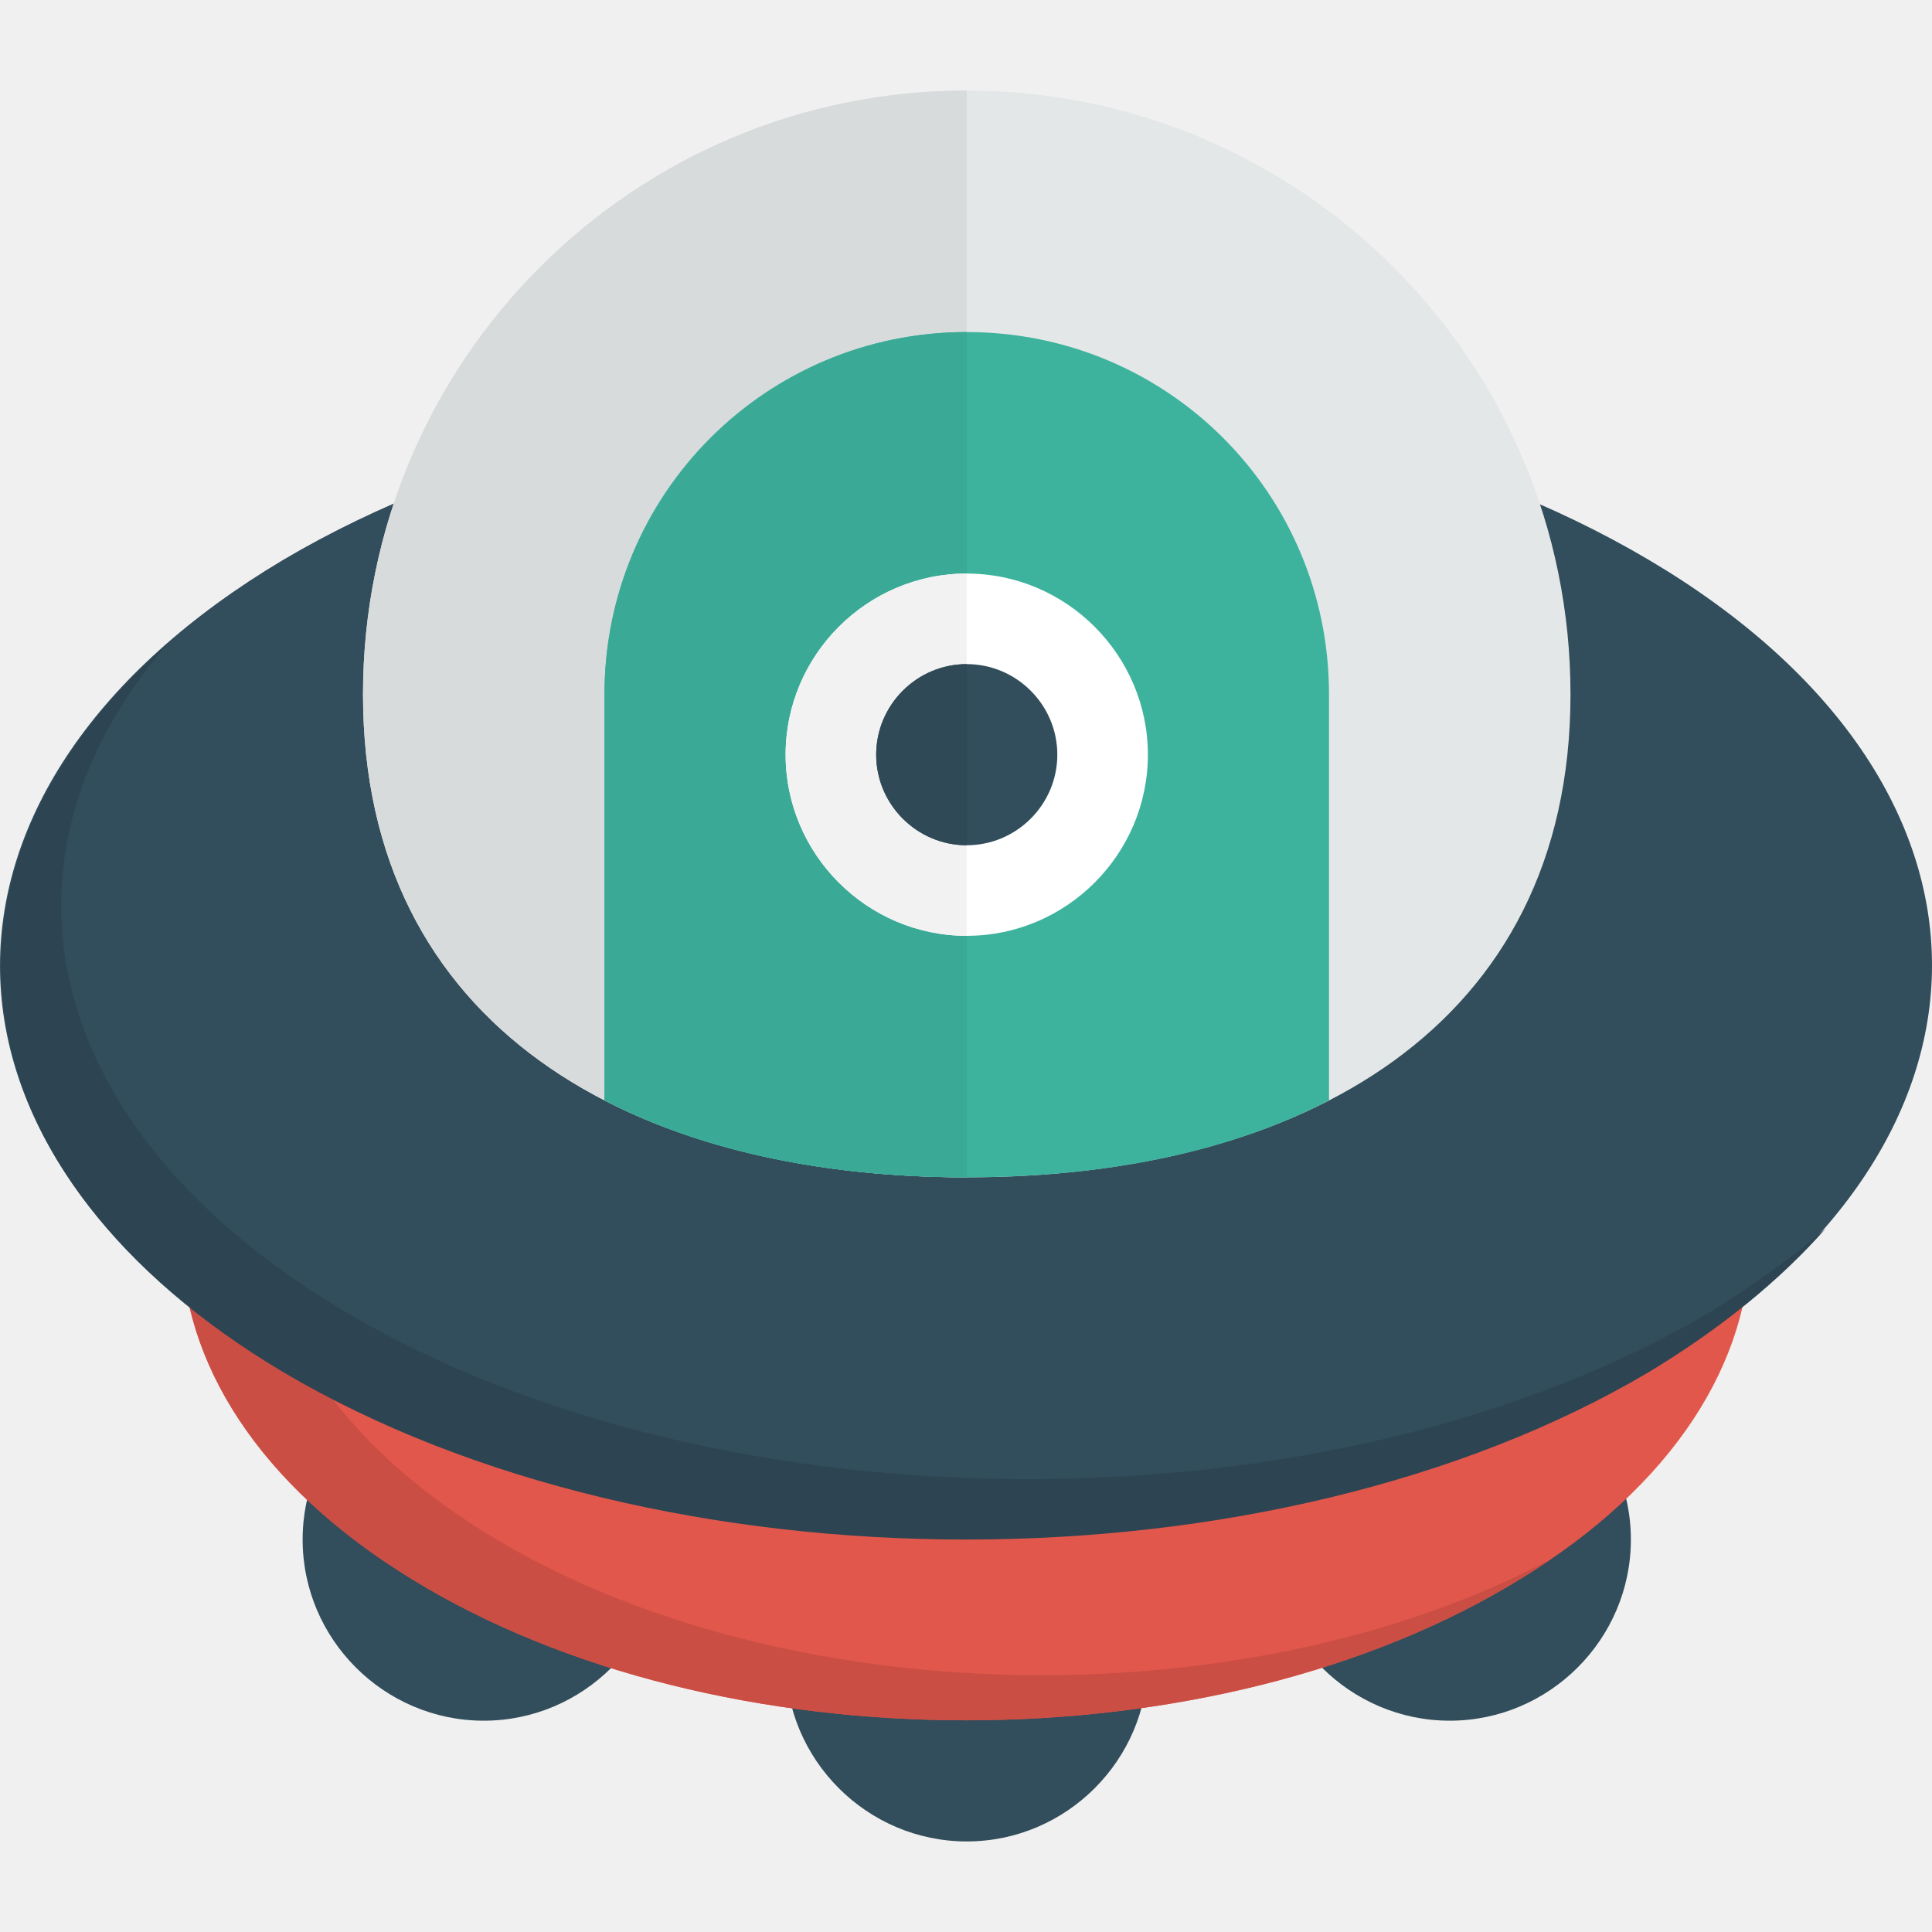
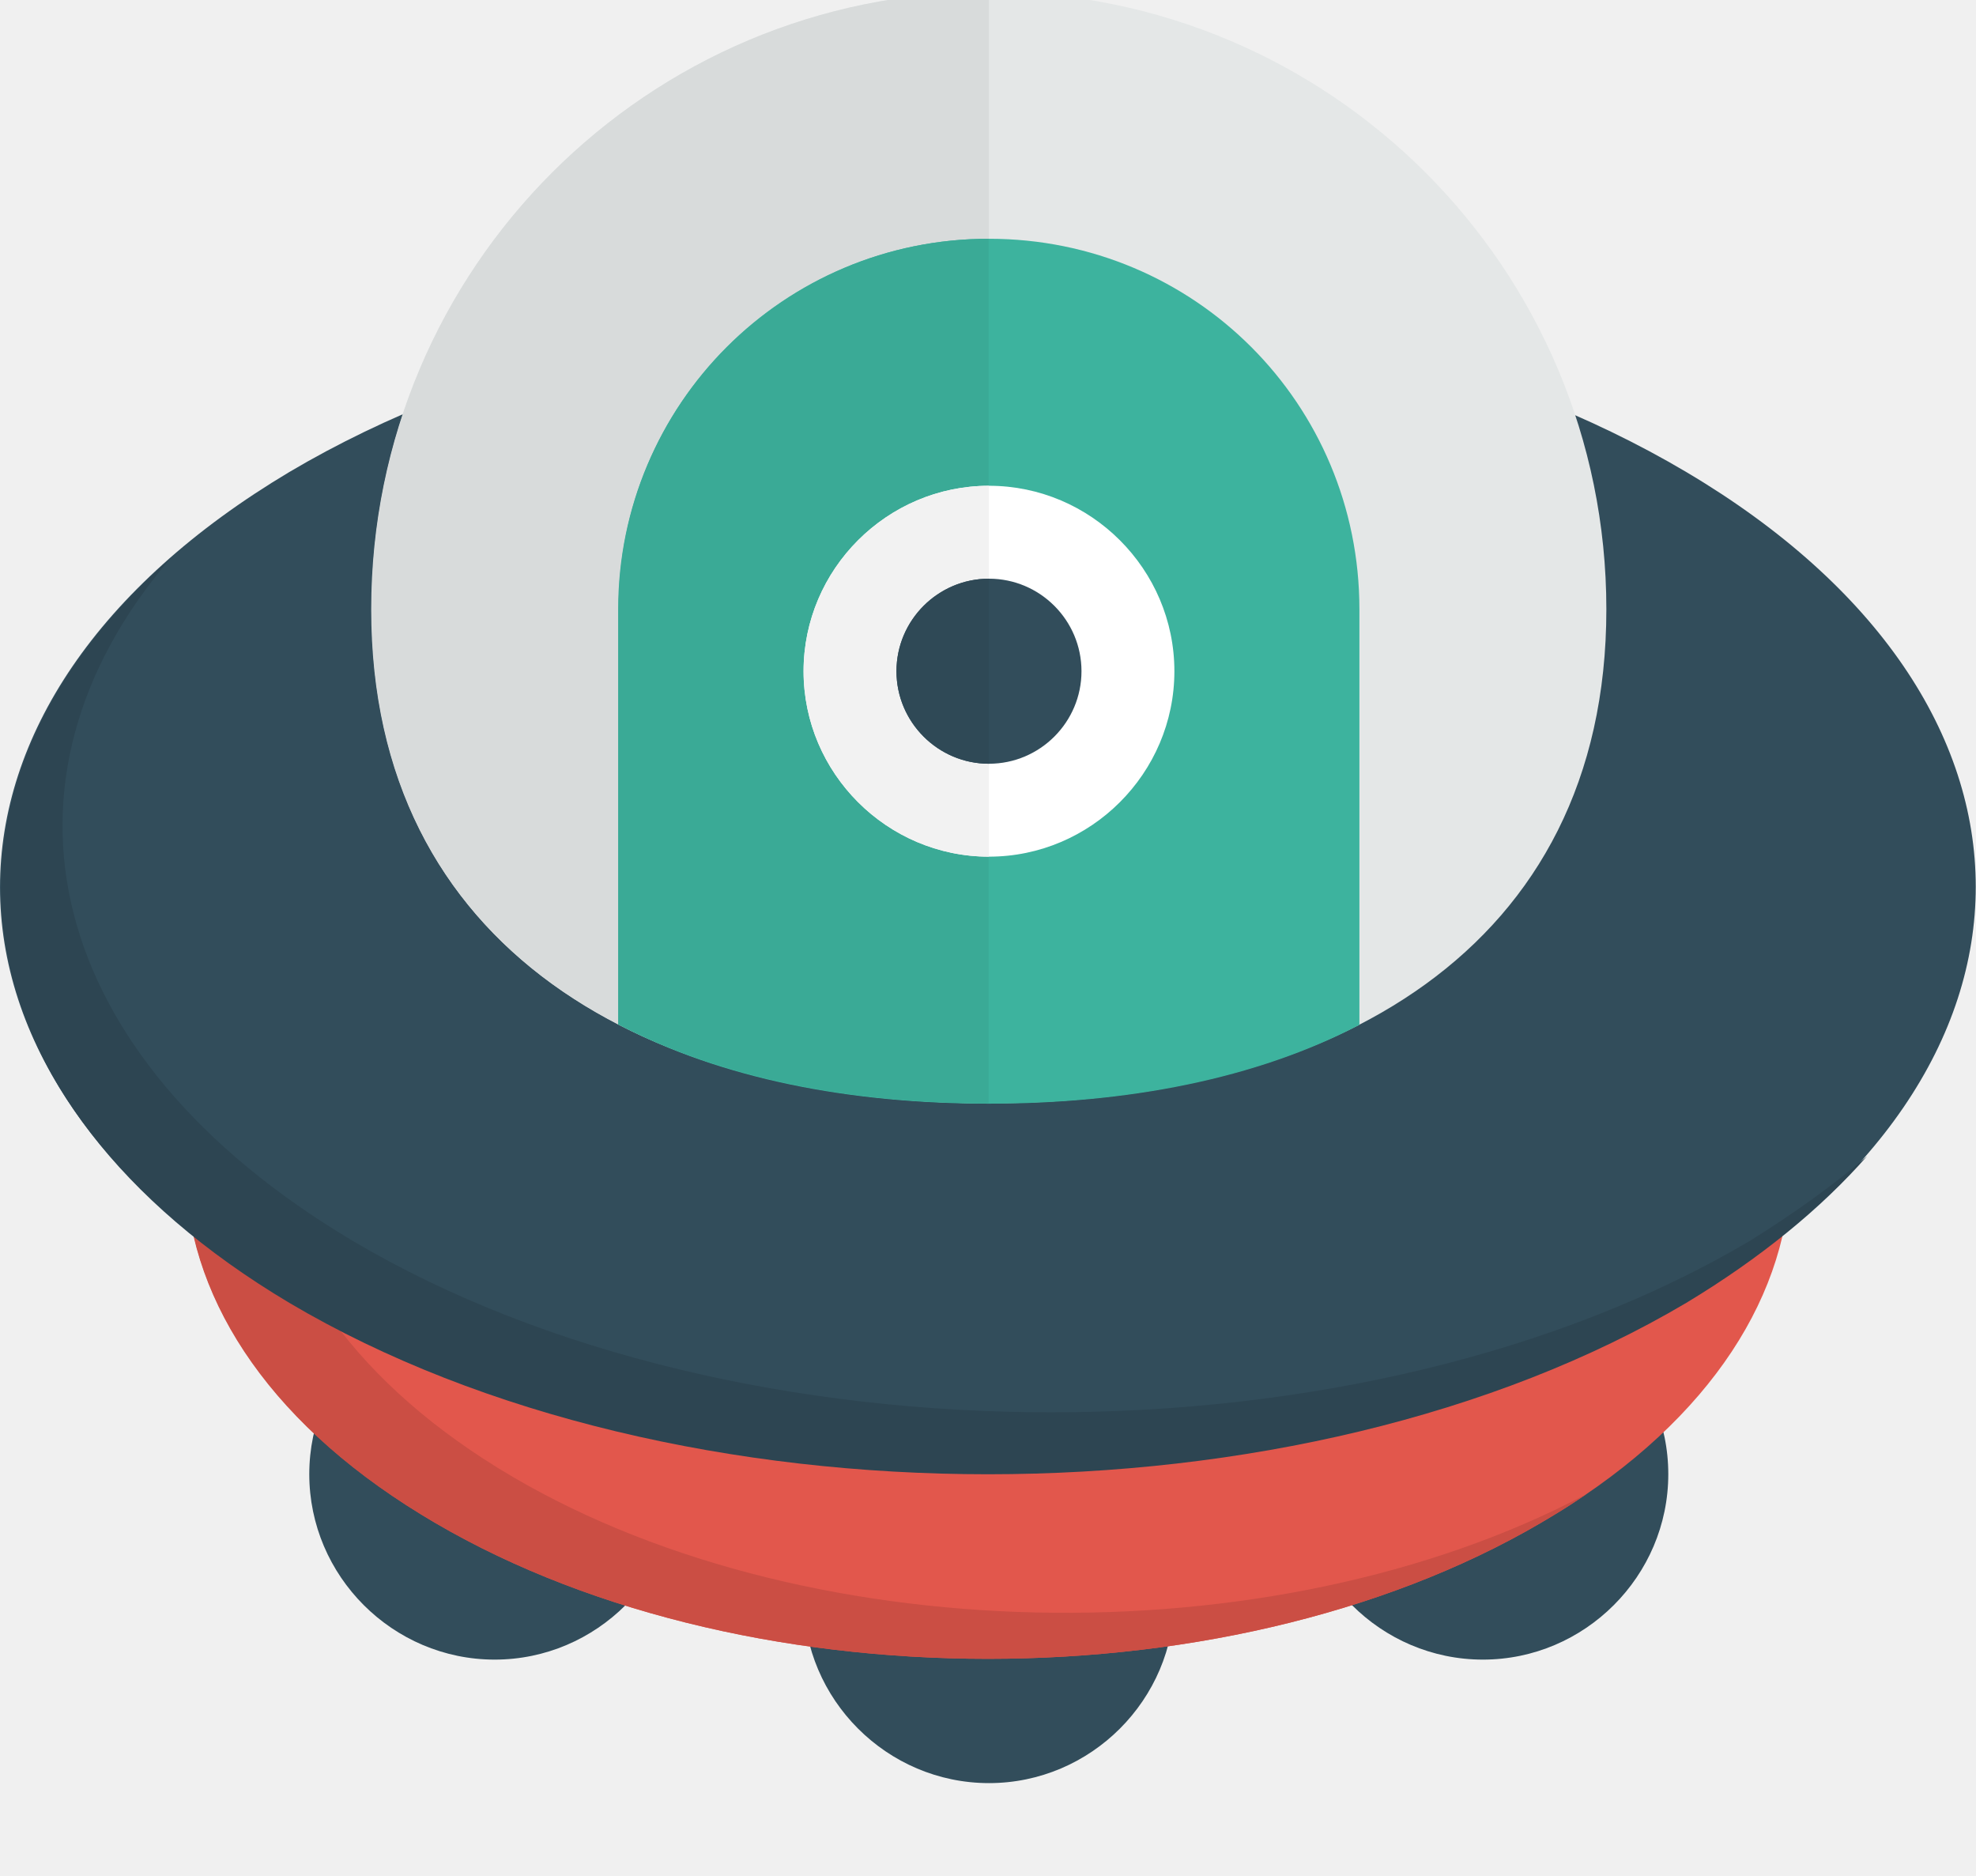
- <svg xmlns="http://www.w3.org/2000/svg" version="1.1" id="Layer_1" x="0px" y="0px" viewBox="0 0 504.124 504.124" style="enable-background:new 0 0 504.124 504.124;" xml:space="preserve">
-   <path style="fill:#324D5B;" d="M252.258,385.969c-25.994,0-47.262,21.268-47.262,47.262s21.268,47.262,47.262,47.262  s47.262-21.268,47.262-47.262S278.252,385.969,252.258,385.969z M378.289,354.462c-25.994,0-47.262,21.268-47.262,47.262  s21.268,47.262,47.262,47.262s47.262-21.268,47.262-47.262S404.283,354.462,378.289,354.462z M126.228,354.462  c-25.994,0-47.262,21.268-47.262,47.262s21.268,47.262,47.262,47.262s47.262-21.268,47.262-47.262S152.222,354.462,126.228,354.462z  " />
-   <path style="fill:#E2574C;" d="M107.323,233.945c79.951-49.231,209.526-49.231,289.477,0s79.951,129.182,0,178.018  c-79.951,49.231-209.526,49.231-289.477,0S27.372,283.175,107.323,233.945z" />
-   <path style="fill:#CB4E44;" d="M127.015,400.148c-77.194-47.655-79.951-123.668-7.877-172.898  c-3.938,1.969-7.877,4.332-11.815,6.695c-79.951,49.231-79.951,129.182,0,178.018c79.951,49.231,209.526,49.231,289.477,0  c2.757-1.575,5.514-3.545,7.877-5.12C324.332,449.378,203.028,447.015,127.015,400.148z" />
-   <path style="fill:#324D5B;" d="M73.846,146.117c98.462-58.289,257.969-58.289,356.431,0s98.462,153.206,0,211.495  s-257.969,58.289-356.431,0S-24.615,204.8,73.846,146.117z" />
-   <path style="fill:#2D4552;" d="M446.425,342.252c-98.462,58.289-257.969,58.289-356.431,0  C10.437,294.99-4.923,224.492,43.52,168.172c-66.56,58.289-56.32,138.24,30.326,189.834c98.462,58.289,257.969,58.289,356.431,0  c18.905-11.422,34.265-24.025,46.08-37.415C467.692,328.074,457.846,335.163,446.425,342.252z" />
-   <path style="fill:#E4E7E7;" d="M252.258,23.631c87.04,0,157.538,70.498,157.538,157.538S339.298,307.2,252.258,307.2  S94.72,268.209,94.72,181.169S165.218,23.631,252.258,23.631z" />
-   <path style="fill:#D8DBDB;" d="M94.72,181.169c0,86.646,70.105,125.637,156.357,126.031h1.182V23.631  C165.218,23.631,94.72,94.129,94.72,181.169z" />
-   <path style="fill:#3DB39E;" d="M252.258,307.2c35.446,0,68.135-6.302,94.523-20.086V181.169c0-52.382-42.142-94.523-94.523-94.523  s-94.523,42.142-94.523,94.523v105.945C184.123,300.898,216.812,307.2,252.258,307.2z" />
-   <path style="fill:#3AAA96;" d="M157.735,181.169v105.945c25.994,13.391,58.683,20.086,93.735,20.086h0.788V86.646  C199.877,86.646,157.735,129.182,157.735,181.169z" />
-   <path style="fill:#FFFFFF;" d="M252.258,149.662c25.994,0,47.262,21.268,47.262,47.262s-21.268,47.262-47.262,47.262  s-47.262-21.268-47.262-47.262S226.265,149.662,252.258,149.662z" />
-   <path style="fill:#F2F2F2;" d="M252.258,149.662c-25.994,0-47.262,21.268-47.262,47.262s21.268,47.262,47.262,47.262V149.662z" />
-   <path style="fill:#324D5B;" d="M252.258,173.292c12.997,0,23.631,10.634,23.631,23.631s-10.634,23.631-23.631,23.631  s-23.631-10.634-23.631-23.631S239.262,173.292,252.258,173.292z" />
-   <path style="fill:#2F4956;" d="M252.258,173.292c-12.997,0-23.631,10.634-23.631,23.631s10.634,23.631,23.631,23.631V173.292z" />
-   <g>
- </g>
-   <g>
- </g>
-   <g>
- </g>
-   <g>
- </g>
-   <g>
- </g>
-   <g>
- </g>
-   <g>
- </g>
-   <g>
- </g>
-   <g>
- </g>
-   <g>
- </g>
-   <g>
- </g>
-   <g>
- </g>
-   <g>
- </g>
-   <g>
- </g>
-   <g>
- </g>
+ <svg xmlns="http://www.w3.org/2000/svg" version="1.1" id="Layer_1" x="0px" y="0px" viewBox="0 0 504.1 478.4" style="enable-background:new 0 0 504.1 478.4;" xml:space="preserve">
+   <style type="text/css">
+ 	.st0{fill:#324D5B;}
+ 	.st1{fill:#E2574C;}
+ 	.st2{fill:#CB4E44;}
+ 	.st3{fill:#2D4552;}
+ 	.st4{fill:#E4E7E7;}
+ 	.st5{fill:#D8DBDB;}
+ 	.st6{fill:#3DB39E;}
+ 	.st7{fill:#3AAA96;}
+ 	.st8{fill:#FFFFFF;}
+ 	.st9{fill:#F2F2F2;}
+ 	.st10{fill:#2F4956;}
+ </style>
+   <path class="st0" d="M252.3,360.2c-26,0-47.3,21.3-47.3,47.3s21.3,47.3,47.3,47.3s47.3-21.3,47.3-47.3S278.3,360.2,252.3,360.2z   M378.3,328.7c-26,0-47.3,21.3-47.3,47.3s21.3,47.3,47.3,47.3s47.3-21.3,47.3-47.3S404.3,328.7,378.3,328.7z M126.2,328.7  c-26,0-47.3,21.3-47.3,47.3s21.3,47.3,47.3,47.3s47.3-21.3,47.3-47.3S152.2,328.7,126.2,328.7z" />
+   <path class="st1" d="M107.3,208.2c80-49.2,209.5-49.2,289.5,0s80,129.2,0,178c-80,49.2-209.5,49.2-289.5,0S27.4,257.4,107.3,208.2z" />
+   <path class="st2" d="M127,374.4c-77.2-47.7-80-123.7-7.9-172.9c-3.9,2-7.9,4.3-11.8,6.7c-80,49.2-80,129.2,0,178  c80,49.2,209.5,49.2,289.5,0c2.8-1.6,5.5-3.5,7.9-5.1C324.3,423.6,203,421.3,127,374.4z" />
+   <path class="st0" d="M73.8,120.4c98.5-58.3,258-58.3,356.4,0s98.5,153.2,0,211.5s-258,58.3-356.4,0S-24.6,179.1,73.8,120.4z" />
+   <path class="st3" d="M446.4,316.5c-98.5,58.3-258,58.3-356.4,0C10.4,269.2-4.9,198.8,43.5,142.4C-23,200.7-12.8,280.7,73.8,332.3  c98.5,58.3,258,58.3,356.4,0c18.9-11.4,34.3-24,46.1-37.4C467.7,302.3,457.8,309.4,446.4,316.5z" />
+   <path class="st4" d="M252.3-2.1c87,0,157.5,70.5,157.5,157.5s-70.5,126-157.5,126s-157.5-39-157.5-126S165.2-2.1,252.3-2.1z" />
+   <path class="st5" d="M94.7,155.4c0,86.6,70.1,125.6,156.4,126h1.2V-2.1C165.2-2.1,94.7,68.4,94.7,155.4z" />
+   <path class="st6" d="M252.3,281.5c35.4,0,68.1-6.3,94.5-20.1V155.4c0-52.4-42.1-94.5-94.5-94.5s-94.5,42.1-94.5,94.5v105.9  C184.1,275.2,216.8,281.5,252.3,281.5z" />
+   <path class="st7" d="M157.7,155.4v105.9c26,13.4,58.7,20.1,93.7,20.1h0.8V60.9C199.9,60.9,157.7,103.4,157.7,155.4z" />
+   <path class="st8" d="M252.3,123.9c26,0,47.3,21.3,47.3,47.3s-21.3,47.3-47.3,47.3S205,197.2,205,171.2S226.3,123.9,252.3,123.9z" />
+   <path class="st9" d="M252.3,123.9c-26,0-47.3,21.3-47.3,47.3s21.3,47.3,47.3,47.3V123.9z" />
+   <path class="st0" d="M252.3,147.6c13,0,23.6,10.6,23.6,23.6s-10.6,23.6-23.6,23.6s-23.6-10.6-23.6-23.6S239.3,147.6,252.3,147.6z" />
+   <path class="st10" d="M252.3,147.6c-13,0-23.6,10.6-23.6,23.6s10.6,23.6,23.6,23.6V147.6z" />
</svg>
